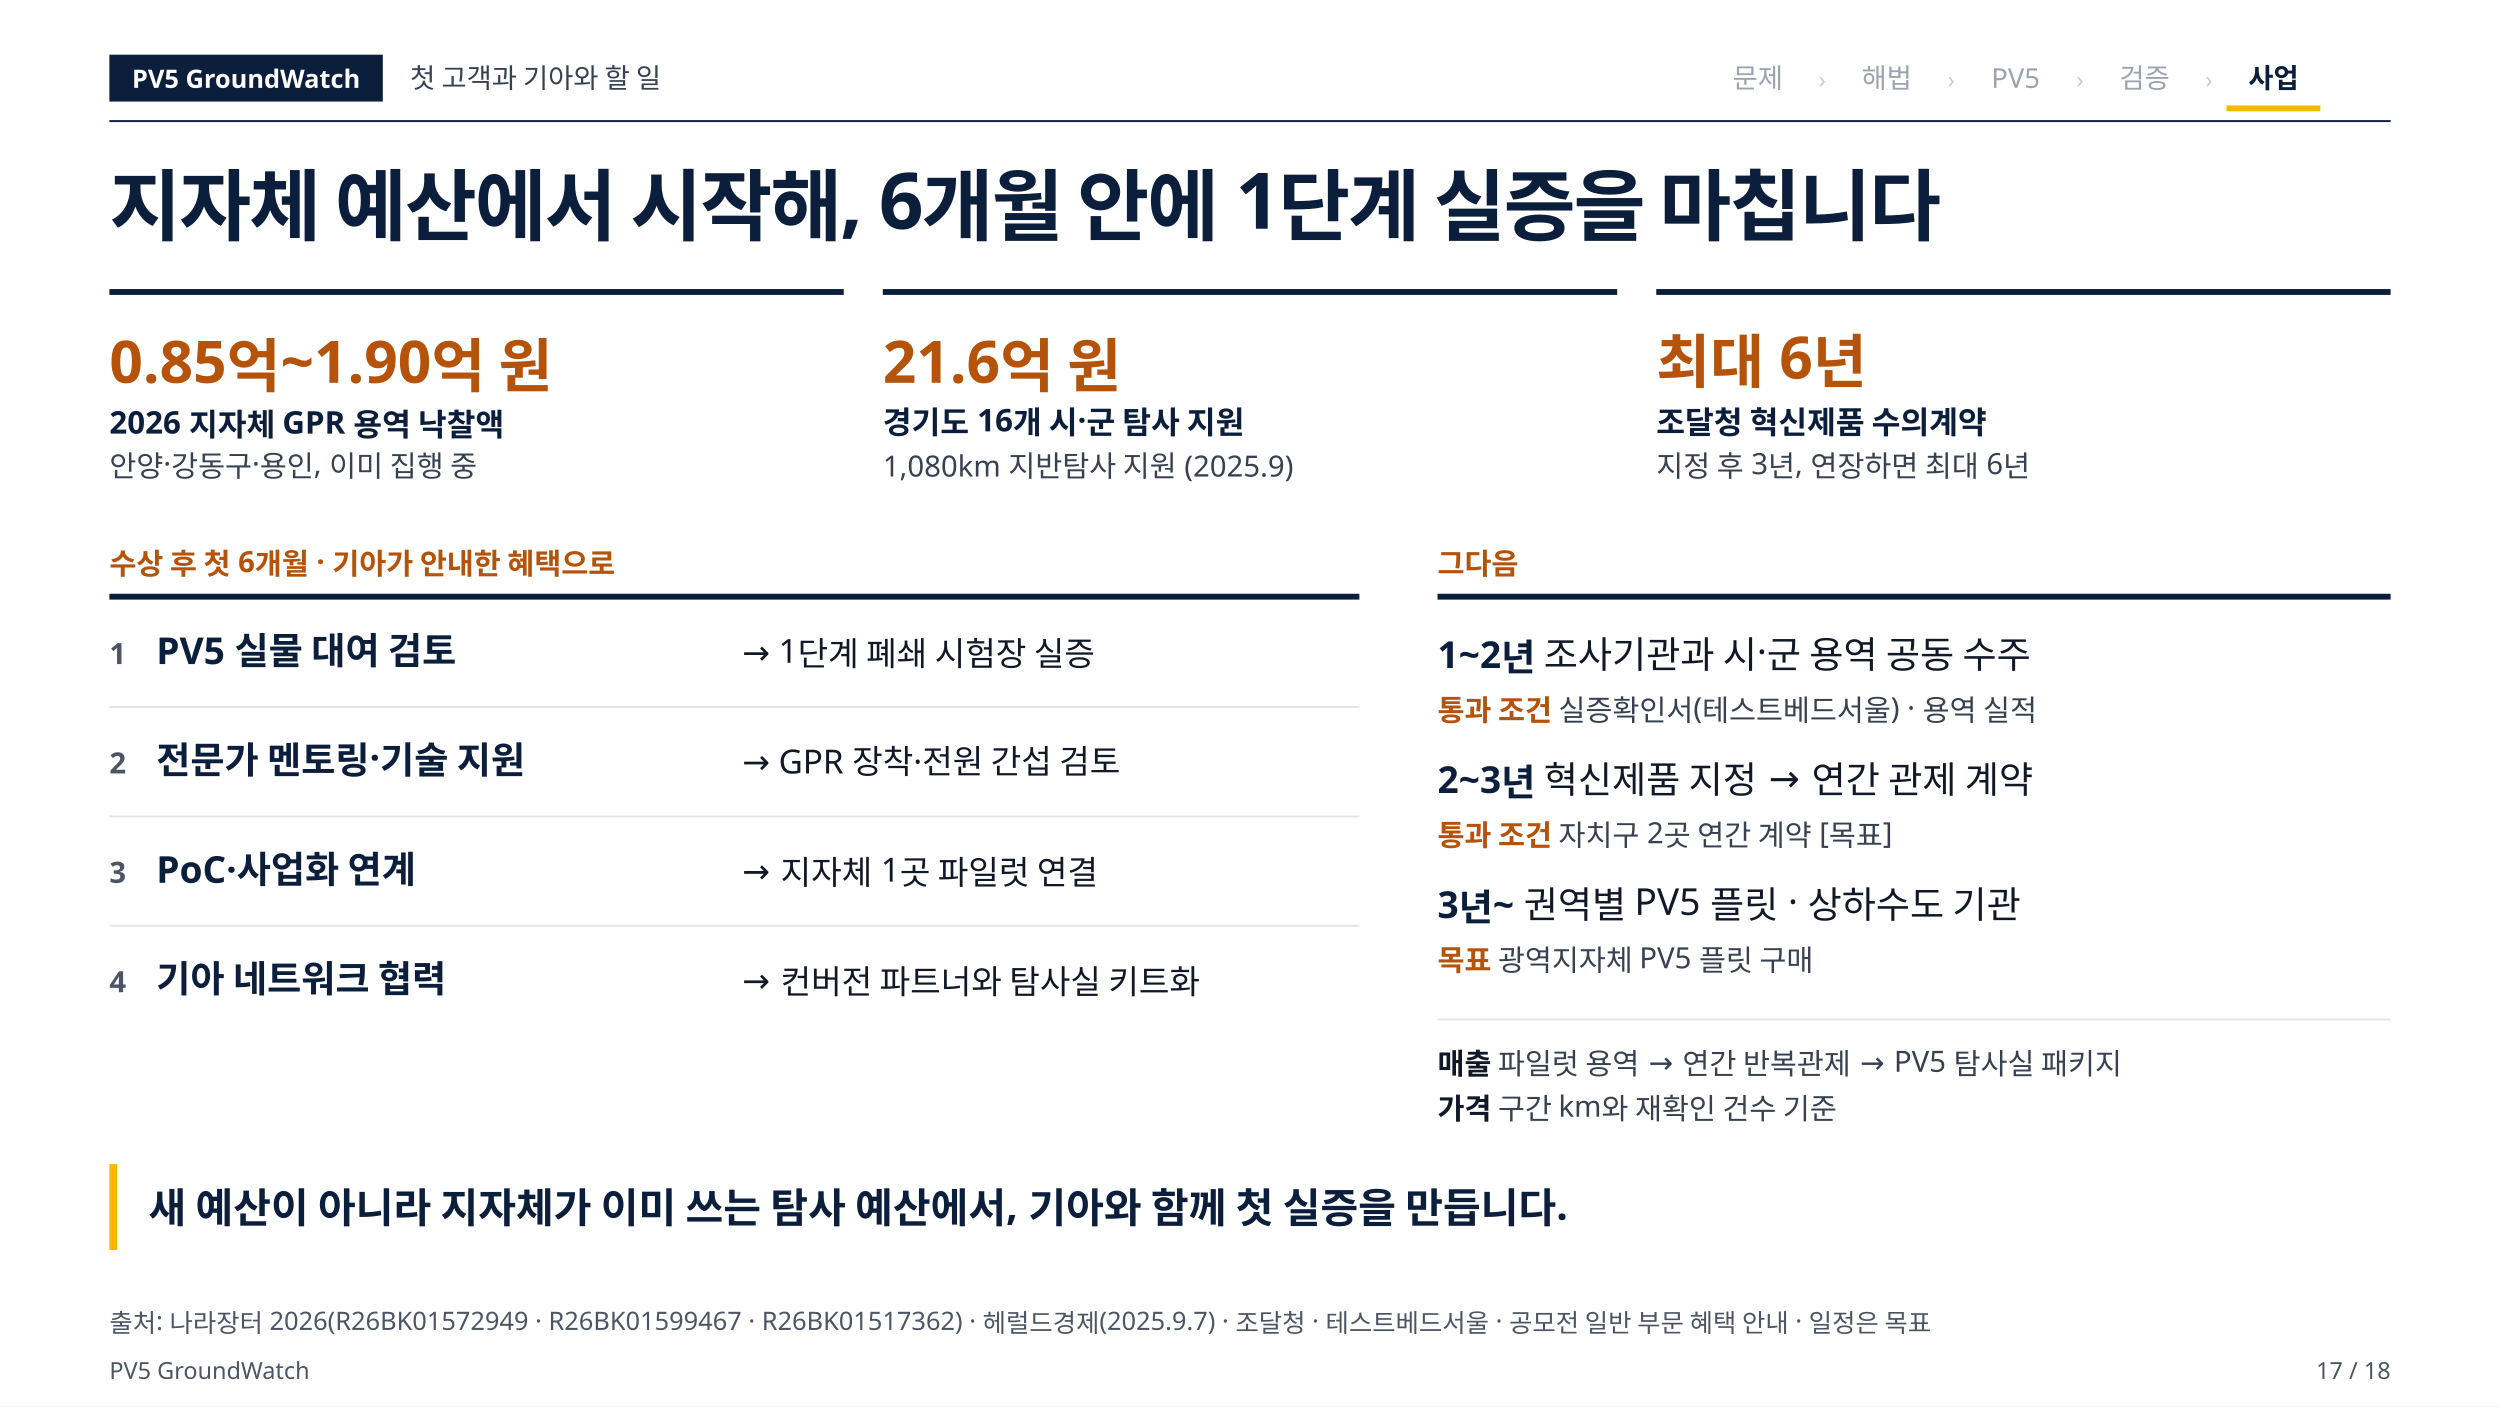
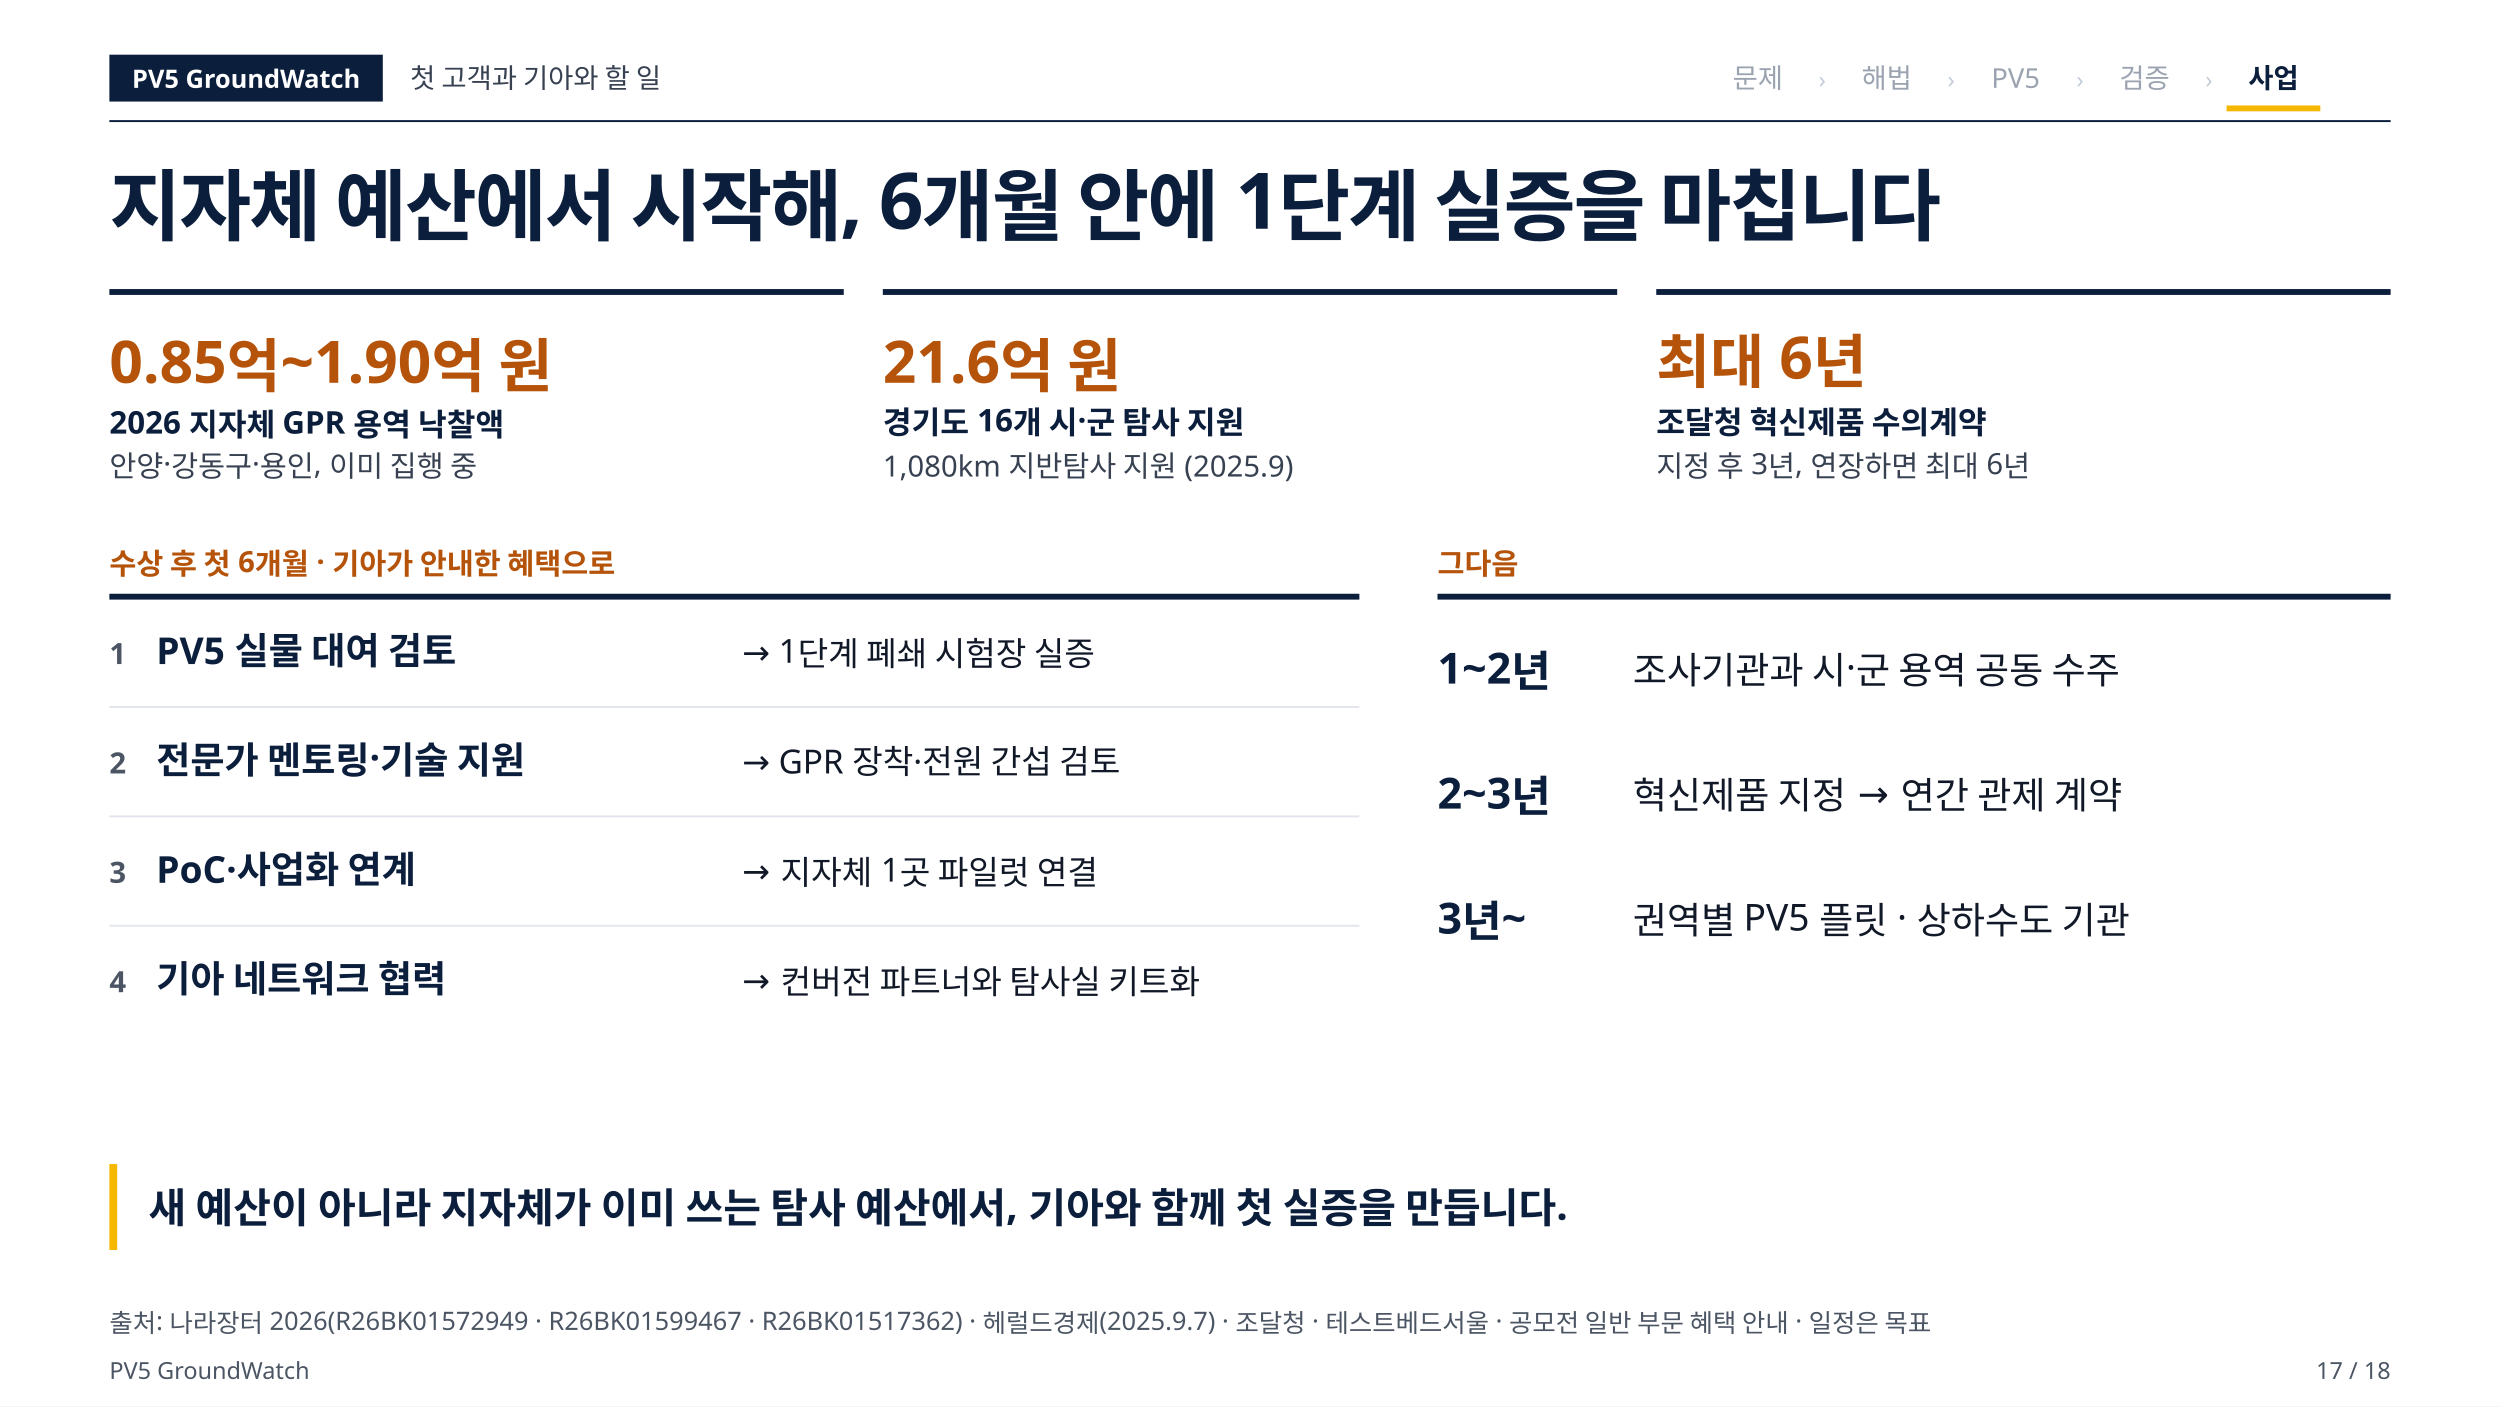
<svg xmlns="http://www.w3.org/2000/svg" viewBox="0 0 1280 720" lang="ko-KR" data-pptx-page-role="content" font-family="Pretendard, 'Malgun Gothic', sans-serif">
  <rect id="bg" x="0" y="0" width="1280" height="720" fill="#FFFFFF" />
  <g id="header" data-pptx-role="header" data-pptx-bounds="56 24 1168 40">
    <rect x="56" y="28" width="140" height="24" fill="#0B1E3C" />
    <text x="126" y="45" font-size="13" font-weight="bold" fill="#FFFFFF" text-anchor="middle">PV5 GroundWatch</text>
    <text x="210" y="45" font-size="14" fill="#374151">첫 고객과 기아와 할 일</text>
    <text x="900" y="45" font-size="14" font-weight="normal" fill="#9AA3AF" text-anchor="middle">문제</text>
    <text x="933" y="45" font-size="12" fill="#C3CCD9" text-anchor="middle">›</text>
    <text x="966" y="45" font-size="14" font-weight="normal" fill="#9AA3AF" text-anchor="middle">해법</text>
    <text x="999" y="45" font-size="12" fill="#C3CCD9" text-anchor="middle">›</text>
    <text x="1032" y="45" font-size="14" font-weight="normal" fill="#9AA3AF" text-anchor="middle">PV5</text>
    <text x="1065" y="45" font-size="12" fill="#C3CCD9" text-anchor="middle">›</text>
    <text x="1098" y="45" font-size="14" font-weight="normal" fill="#9AA3AF" text-anchor="middle">검증</text>
    <text x="1131" y="45" font-size="12" fill="#C3CCD9" text-anchor="middle">›</text>
    <text x="1164" y="45" font-size="14" font-weight="bold" fill="#0B1E3C" text-anchor="middle">사업</text>
    <rect x="1140" y="54" width="48" height="3" fill="#F5B700" />
    <line x1="56" y1="62" x2="1224" y2="62" stroke="#0B1E3C" stroke-width="1" />
  </g>
  <g id="title" data-pptx-bounds="56 80 1168 56" letter-spacing="-1">
    <text x="56" y="120" font-size="40" font-weight="bold" fill="#0B1E3C">지자체 예산에서 시작해, 6개월 안에 1단계 실증을 마칩니다</text>
  </g>
  <g id="facts" data-pptx-bounds="56 146 1168 104">
    <rect x="56" y="148" width="376" height="3" fill="#0B1E3C" />
    <text x="56" y="196" font-size="30" font-weight="bold" fill="#B45309">0.85억~1.90억 원</text>
    <text x="56" y="222" font-size="16" font-weight="bold" fill="#0B1E3C">2026 지자체 GPR 용역 낙찰액</text>
    <text x="56" y="244" font-size="15" fill="#374151">안양·강동구·용인, 이미 집행 중</text>
    <rect x="452" y="148" width="376" height="3" fill="#0B1E3C" />
    <text x="452" y="196" font-size="30" font-weight="bold" fill="#B45309">21.6억 원</text>
    <text x="452" y="222" font-size="16" font-weight="bold" fill="#0B1E3C">경기도 16개 시·군 탐사 지원</text>
    <text x="452" y="244" font-size="15" fill="#374151">1,080km 지반탐사 지원 (2025.9)</text>
    <rect x="848" y="148" width="376" height="3" fill="#0B1E3C" />
    <text x="848" y="196" font-size="30" font-weight="bold" fill="#B45309">최대 6년</text>
    <text x="848" y="222" font-size="16" font-weight="bold" fill="#0B1E3C">조달청 혁신제품 수의계약</text>
    <text x="848" y="244" font-size="15" fill="#374151">지정 후 3년, 연장하면 최대 6년</text>
  </g>
  <g id="ask" data-pptx-bounds="56 272 640 300">
    <text x="56" y="294" font-size="15" font-weight="bold" fill="#B45309">수상 후 첫 6개월 · 기아가 안내한 혜택으로</text>
    <rect x="56" y="304" width="640" height="3" fill="#0B1E3C" />
    <text x="56" y="340" font-size="15" font-weight="bold" fill="#4B5563">1</text>
    <text x="80" y="340" font-size="19" font-weight="bold" fill="#0B1E3C">PV5 실물 대여 검토</text>
    <text x="380" y="340" font-size="17" fill="#111827">→ 1단계 폐쇄 시험장 실증</text>
    <line x1="56" y1="362" x2="696" y2="362" stroke="#E2E6EC" stroke-width="1" />
    <text x="56" y="396" font-size="15" font-weight="bold" fill="#4B5563">2</text>
    <text x="80" y="396" font-size="19" font-weight="bold" fill="#0B1E3C">전문가 멘토링·기술 지원</text>
    <text x="380" y="396" font-size="17" fill="#111827">→ GPR 장착·전원 간섭 검토</text>
    <line x1="56" y1="418" x2="696" y2="418" stroke="#E2E6EC" stroke-width="1" />
    <text x="56" y="452" font-size="15" font-weight="bold" fill="#4B5563">3</text>
    <text x="80" y="452" font-size="19" font-weight="bold" fill="#0B1E3C">PoC·사업화 연계</text>
    <text x="380" y="452" font-size="17" fill="#111827">→ 지자체 1곳 파일럿 연결</text>
    <line x1="56" y1="474" x2="696" y2="474" stroke="#E2E6EC" stroke-width="1" />
    <text x="56" y="508" font-size="15" font-weight="bold" fill="#4B5563">4</text>
    <text x="80" y="508" font-size="19" font-weight="bold" fill="#0B1E3C">기아 네트워크 협력</text>
    <text x="380" y="508" font-size="17" fill="#111827">→ 컨버전 파트너와 탐사실 키트화</text>
  </g>
-   <g id="next" data-pptx-bounds="736 272 488 310">
+   <g id="next" data-pptx-bounds="736 272 488 300">
    <text x="736" y="294" font-size="15" font-weight="bold" fill="#B45309">그다음</text>
    <rect x="736" y="304" width="488" height="3" fill="#0B1E3C" />
-     <text x="736" y="342" font-size="19" font-weight="bold" fill="#0B1E3C">1~2년 <tspan font-weight="normal" fill="#111827">조사기관과 시·군 용역 공동 수주</tspan>
-     </text>
-     <text x="736" y="369" font-size="15" fill="#374151">
-       <tspan font-weight="bold" fill="#B45309">통과 조건</tspan> 실증확인서(테스트베드서울) · 용역 실적</text>
-     <text x="736" y="406" font-size="19" font-weight="bold" fill="#0B1E3C">2~3년 <tspan font-weight="normal" fill="#111827">혁신제품 지정 → 연간 관제 계약</tspan>
-     </text>
-     <text x="736" y="433" font-size="15" fill="#374151">
-       <tspan font-weight="bold" fill="#B45309">통과 조건</tspan> 자치구 2곳 연간 계약 [목표]</text>
-     <text x="736" y="470" font-size="19" font-weight="bold" fill="#0B1E3C">3년~ <tspan font-weight="normal" fill="#111827">권역별 PV5 플릿 · 상하수도 기관</tspan>
-     </text>
-     <text x="736" y="497" font-size="15" fill="#374151">
-       <tspan font-weight="bold" fill="#B45309">목표</tspan> 광역지자체 PV5 플릿 구매</text>
-     <line x1="736" y1="522" x2="1224" y2="522" stroke="#E2E6EC" stroke-width="1" />
-     <text x="736" y="550" font-size="15" fill="#374151">
-       <tspan font-weight="bold" fill="#111827">매출</tspan> 파일럿 용역 → 연간 반복관제 → PV5 탐사실 패키지</text>
-     <text x="736" y="573" font-size="15" fill="#374151">
-       <tspan font-weight="bold" fill="#111827">가격</tspan> 구간 km와 재확인 건수 기준</text>
+     <text x="736" y="350" font-size="22" font-weight="bold" fill="#0B1E3C">1~2년</text>
+     <text x="836" y="350" font-size="19" fill="#111827">조사기관과 시·군 용역 공동 수주</text>
+     <text x="736" y="414" font-size="22" font-weight="bold" fill="#0B1E3C">2~3년</text>
+     <text x="836" y="414" font-size="19" fill="#111827">혁신제품 지정 → 연간 관제 계약</text>
+     <text x="736" y="478" font-size="22" font-weight="bold" fill="#0B1E3C">3년~</text>
+     <text x="836" y="478" font-size="19" fill="#111827">권역별 PV5 플릿 · 상하수도 기관</text>
  </g>
  <g id="conclusion" data-pptx-bounds="56 596 1168 44">
    <rect x="56" y="596" width="4" height="44" fill="#F5B700" />
    <text x="76" y="626" font-size="21" font-weight="bold" fill="#0B1E3C">새 예산이 아니라 지자체가 이미 쓰는 탐사 예산에서, 기아와 함께 첫 실증을 만듭니다.</text>
  </g>
  <g id="source" data-pptx-bounds="56 668 1168 20">
    <text x="56" y="682" font-size="13" fill="#4B5563">출처: 나라장터 2026(R26BK01572949 · R26BK01599467 · R26BK01517362) · 헤럴드경제(2025.9.7) · 조달청 · 테스트베드서울 · 공모전 일반 부문 혜택 안내 · 일정은 목표</text>
  </g>
  <g id="footer" data-pptx-role="footer" data-pptx-bounds="56 692 1168 22" fill="#4B5563" font-size="12">
    <text x="56" y="706">PV5 GroundWatch</text>
    <text x="1224" y="706" text-anchor="end">17 / 18</text>
  </g>
</svg>
